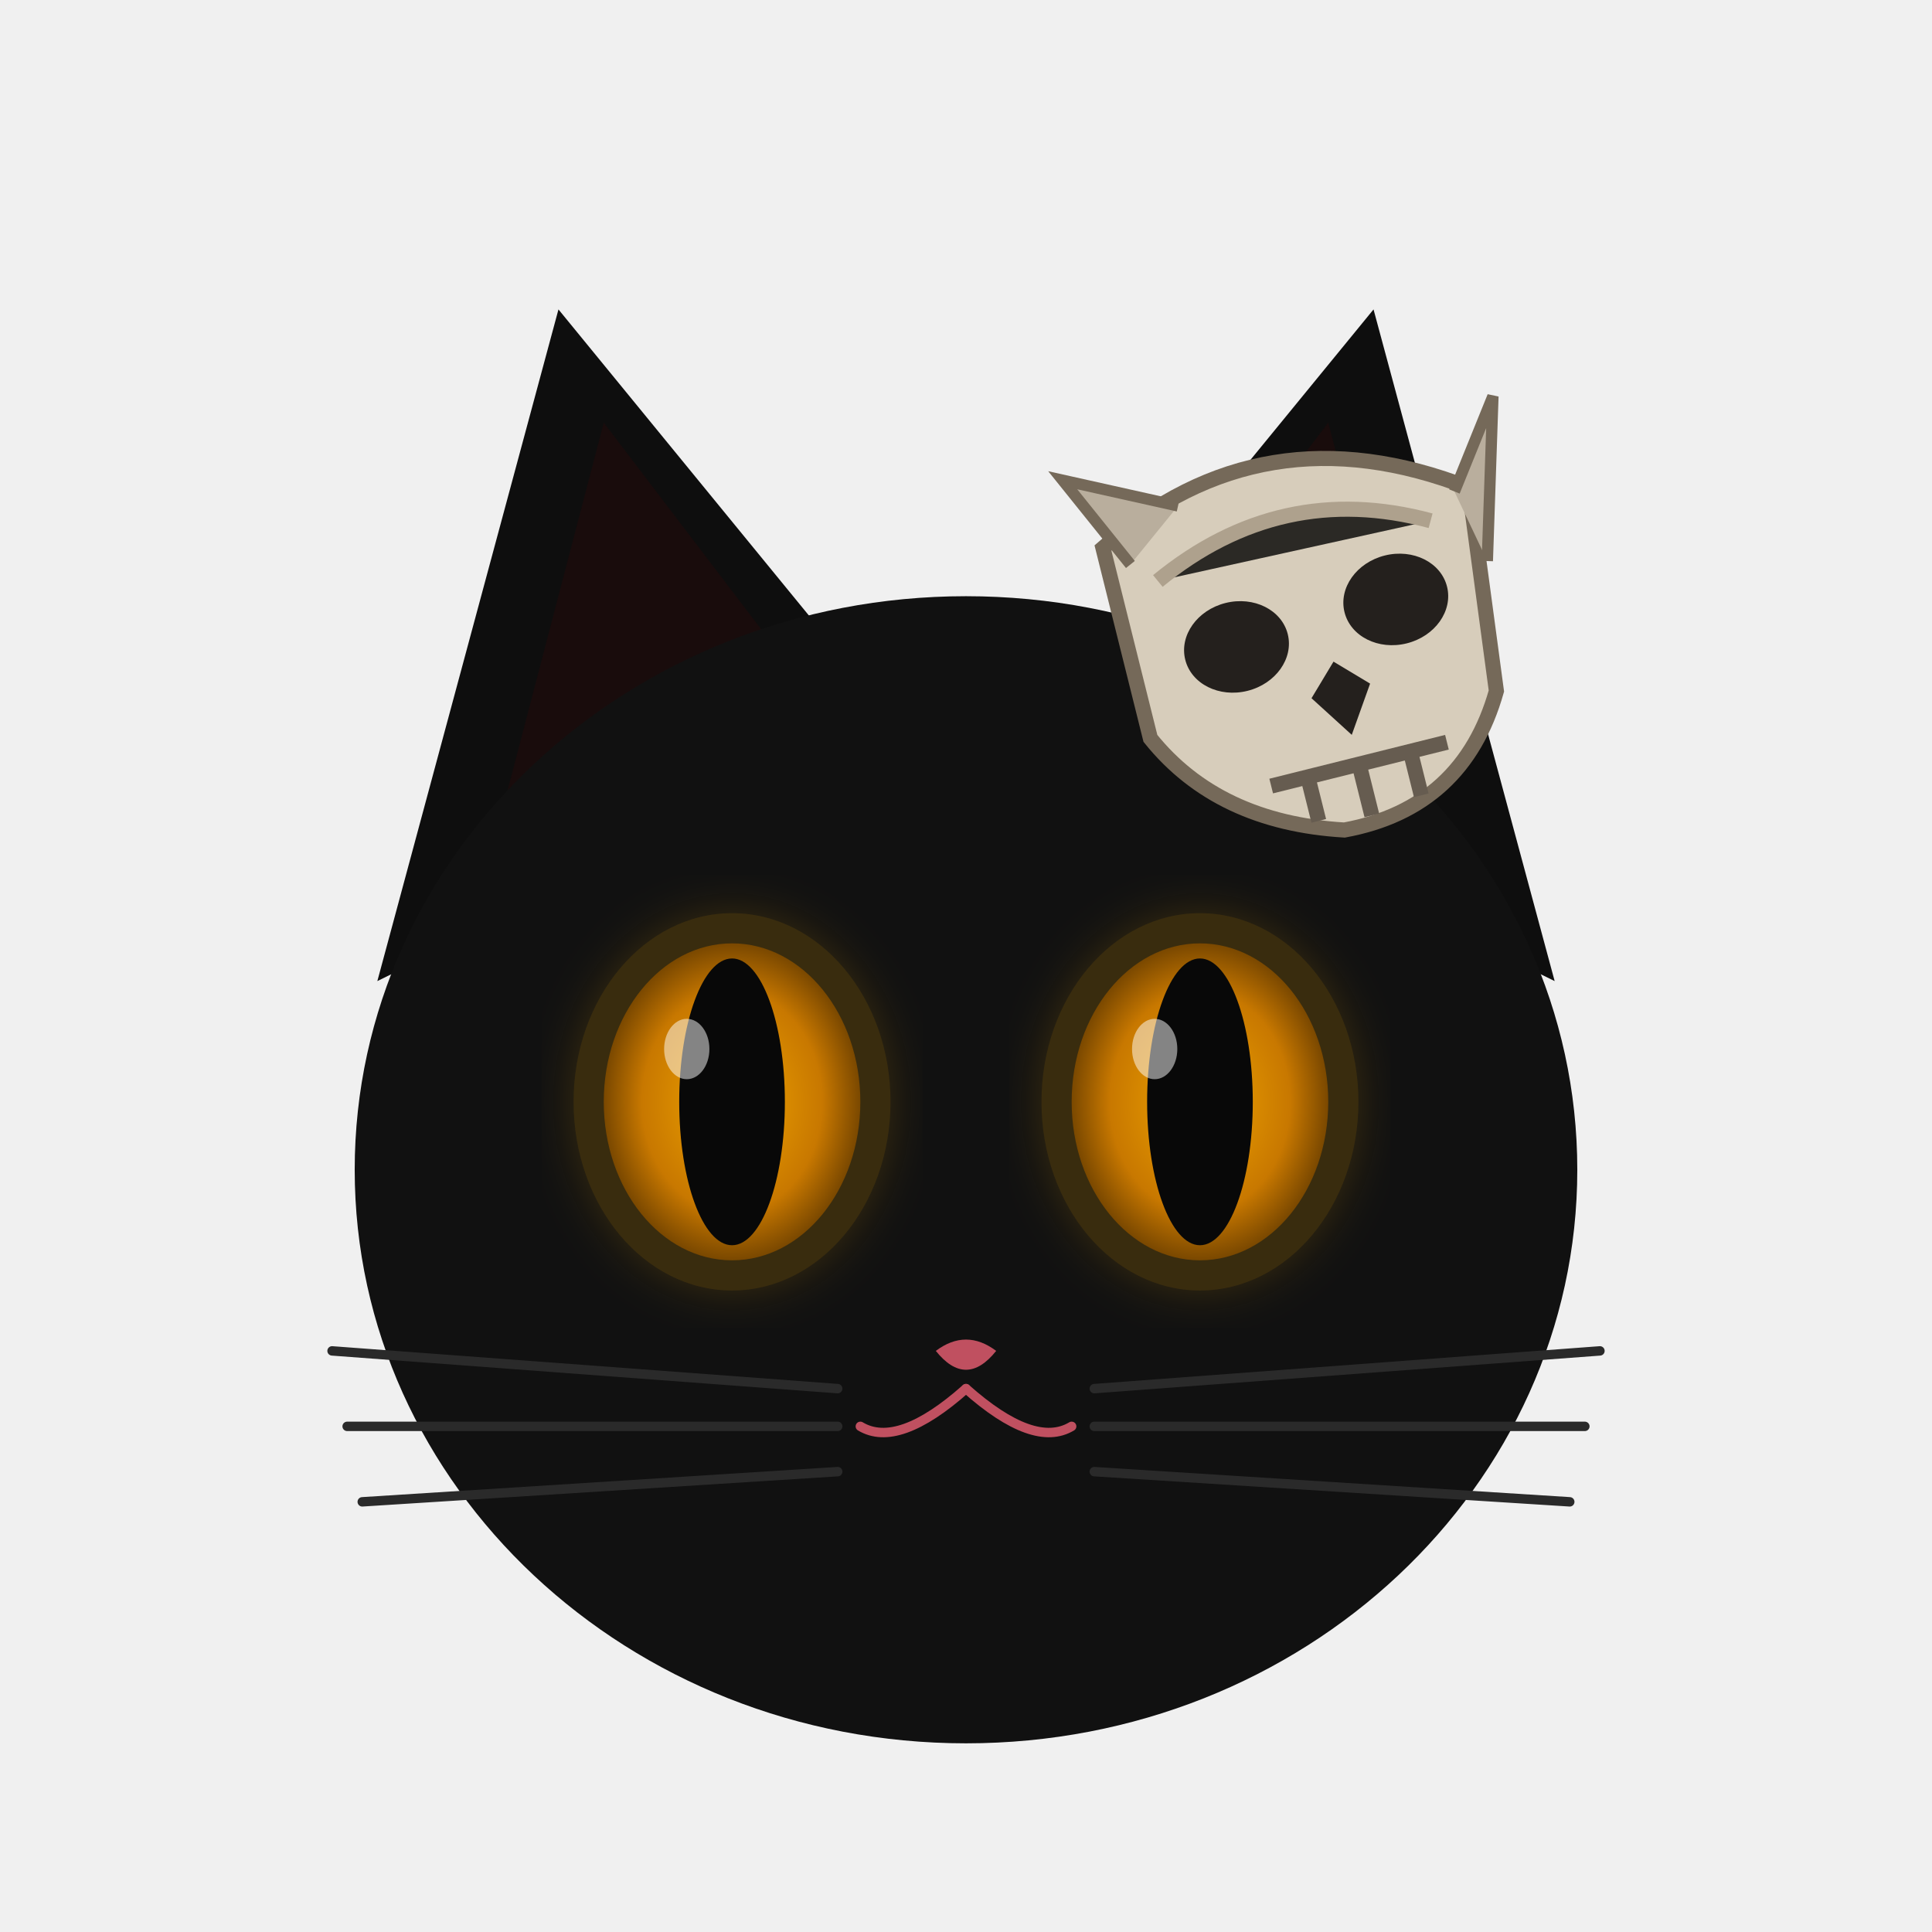
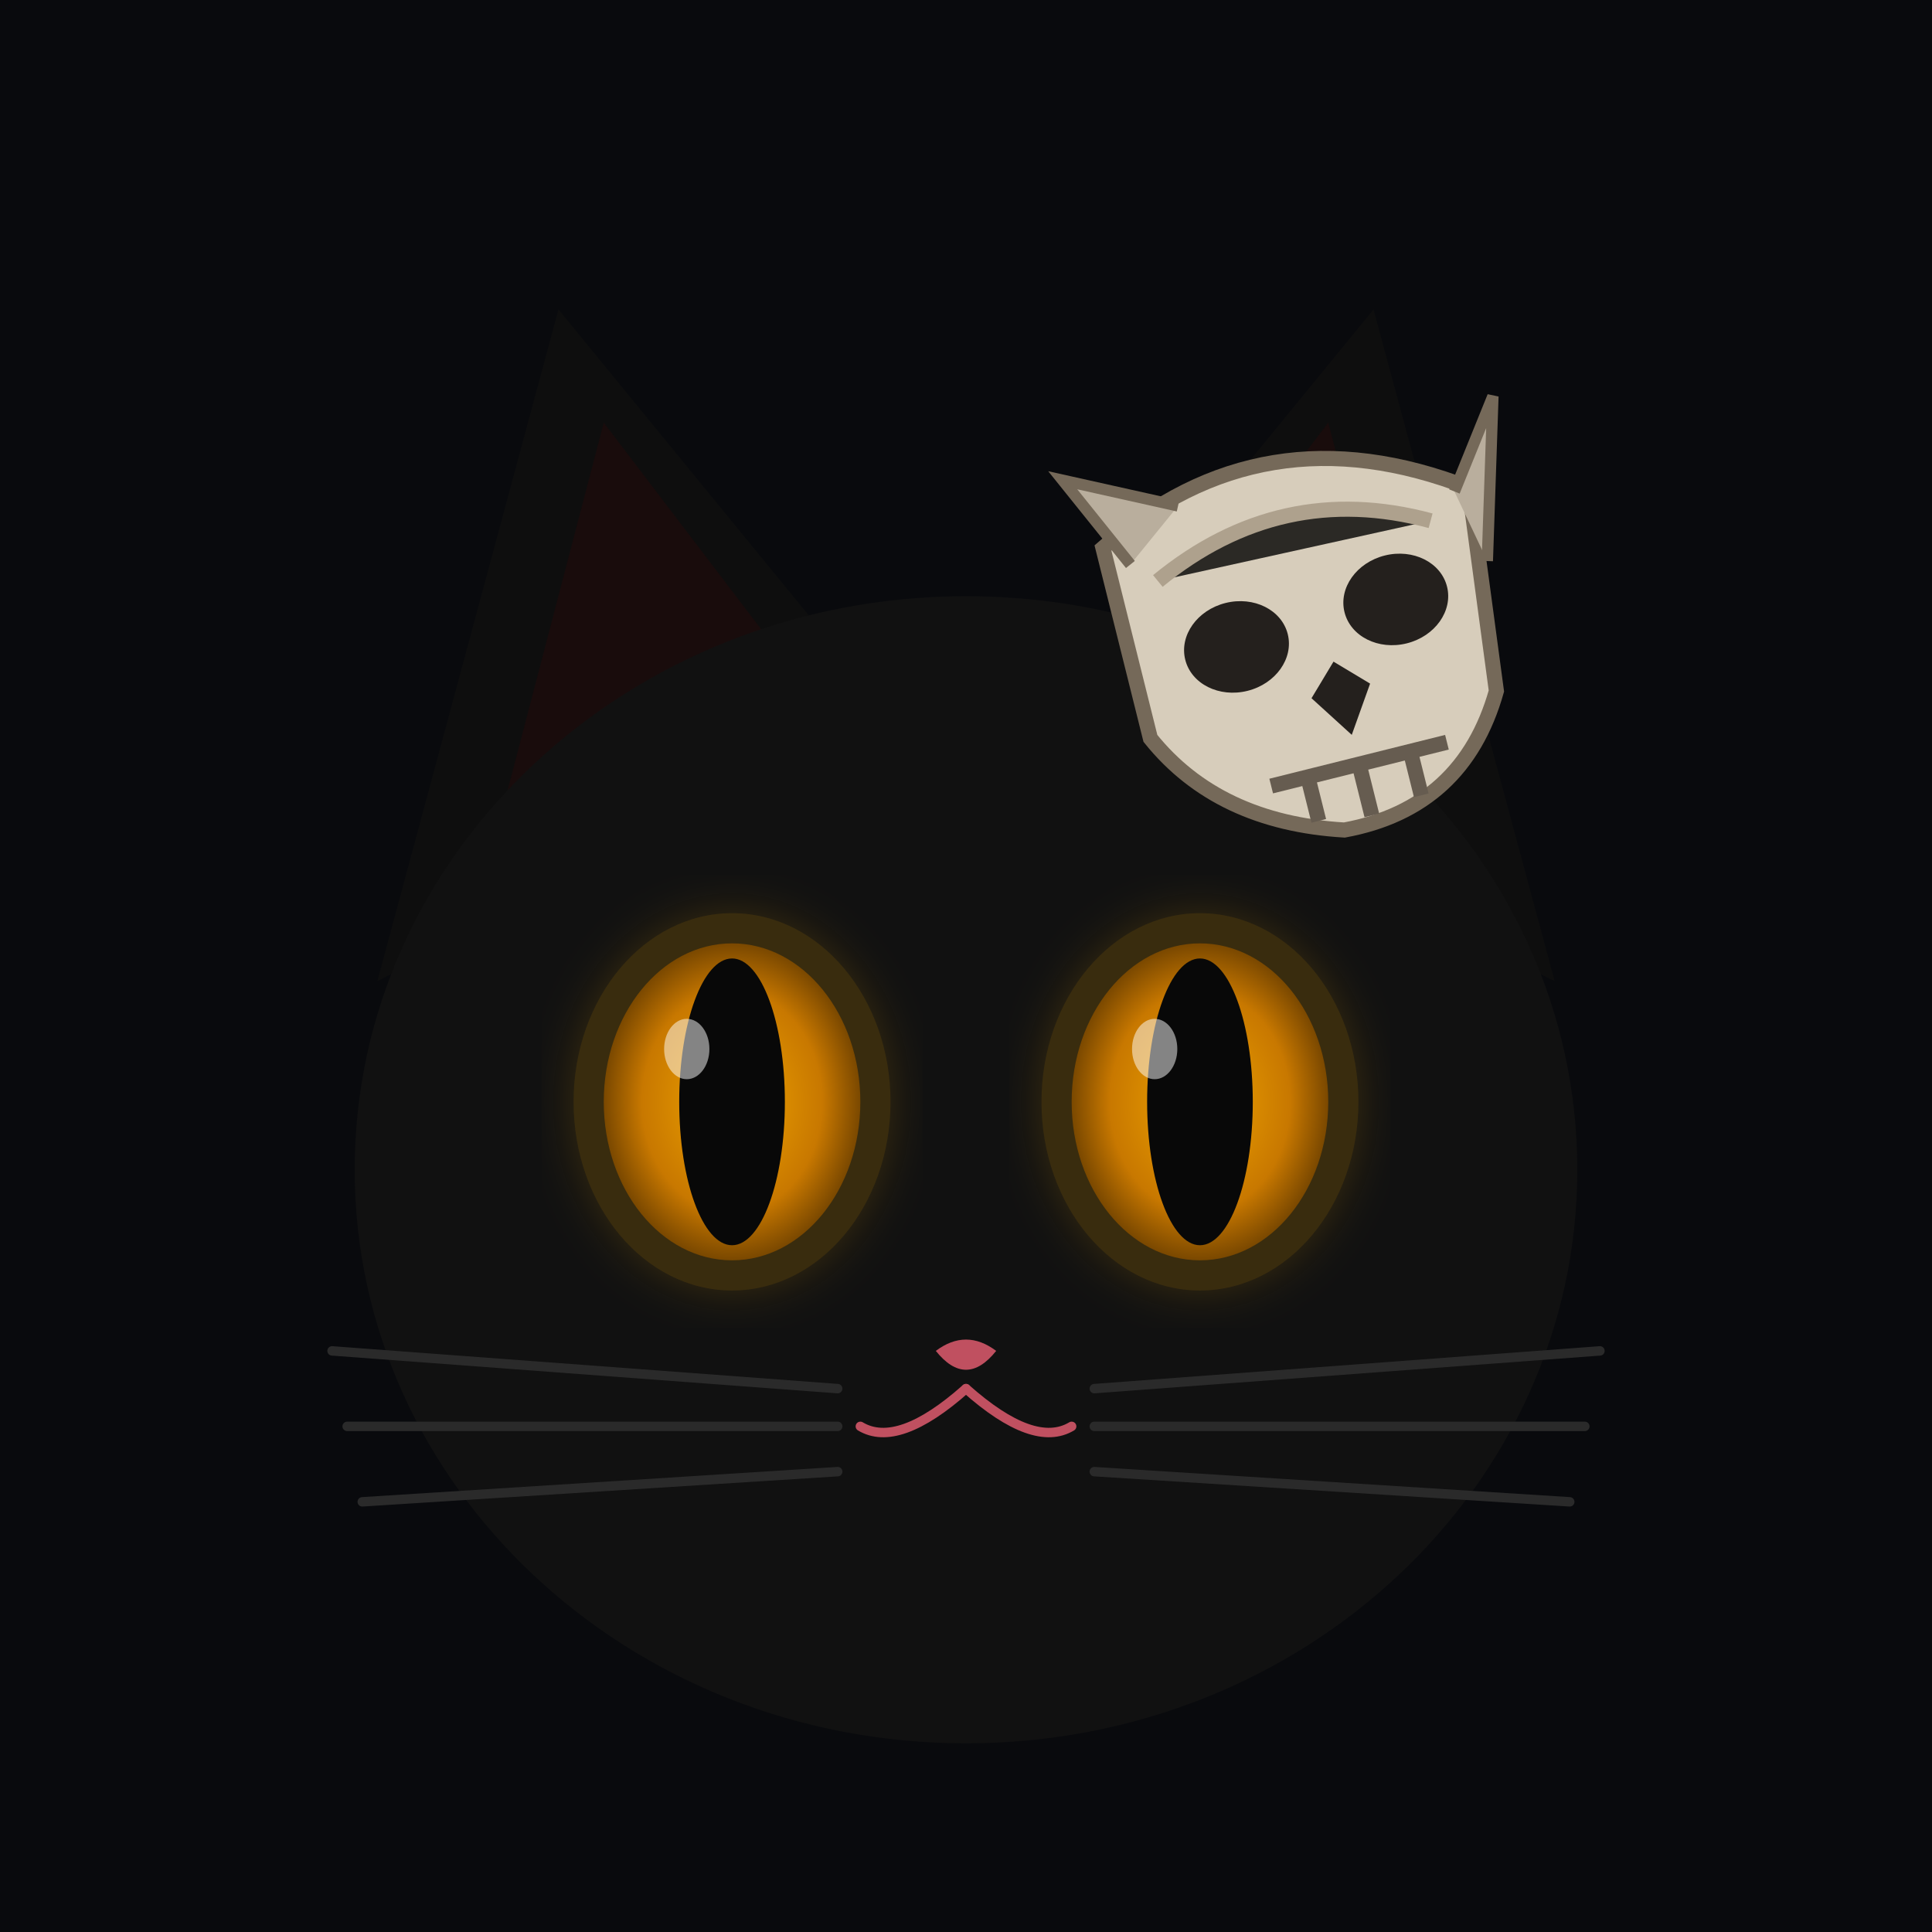
<svg xmlns="http://www.w3.org/2000/svg" viewBox="0 0 512 512" width="512" height="512">
  <defs>
    <radialGradient id="eyeGlow" cx="50%" cy="50%" r="50%">
      <stop offset="0%" stop-color="#f0a500" stop-opacity="1" />
      <stop offset="70%" stop-color="#c87800" stop-opacity="1" />
      <stop offset="100%" stop-color="#7a4800" stop-opacity="1" />
    </radialGradient>
    <filter id="glow">
      <feGaussianBlur stdDeviation="6" result="blur" />
      <feMerge>
        <feMergeNode in="blur" />
        <feMergeNode in="SourceGraphic" />
      </feMerge>
    </filter>
  </defs>
+   <rect width="512" height="512" fill="#090a0d" />
  <polygon points="100,260 148,82 238,192" fill="#0e0e0e" />
  <polygon points="412,260 364,82 274,192" fill="#0e0e0e" />
  <polygon points="126,242 160,112 224,196" fill="#1f0a0a" opacity="0.6" />
  <polygon points="386,242 352,112 288,196" fill="#1f0a0a" opacity="0.6" />
  <ellipse cx="256" cy="310" rx="162" ry="152" fill="#111111" />
  <g transform="rotate(-14 350 170)">
    <path d="M300 132 Q350 106 398 140 L392 194 Q376 222 344 220 Q312 210 300 184 Z" fill="#d7cdbb" stroke="#756959" stroke-width="4" />
    <path d="M312 144 Q350 126 386 146" stroke="#a49682" stroke-width="4" opacity=".8" />
    <ellipse cx="328" cy="166" rx="14" ry="12" fill="#24201d" />
    <ellipse cx="372" cy="164" rx="14" ry="12" fill="#24201d" />
    <path d="M344 184 L352 176 L360 184 L352 196 Z" fill="#24201d" />
    <path d="M328 204 H376 M338 202 V216 M352 202 V218 M366 202 V216" stroke="#665c50" stroke-width="4" />
    <path d="M306 138 L294 112 L322 126 M394 140 L410 118 L398 160" fill="#b9ae9d" stroke="#756959" stroke-width="3" />
  </g>
  <ellipse cx="194" cy="292" rx="42" ry="50" fill="#f0a500" opacity="0.18" filter="url(#glow)" />
  <ellipse cx="318" cy="292" rx="42" ry="50" fill="#f0a500" opacity="0.18" filter="url(#glow)" />
  <ellipse cx="194" cy="292" rx="34" ry="42" fill="url(#eyeGlow)" />
  <ellipse cx="194" cy="292" rx="14" ry="38" fill="#080808" />
  <ellipse cx="182" cy="278" rx="6" ry="8" fill="#fff" opacity="0.5" />
  <ellipse cx="318" cy="292" rx="34" ry="42" fill="url(#eyeGlow)" />
  <ellipse cx="318" cy="292" rx="14" ry="38" fill="#080808" />
  <ellipse cx="306" cy="278" rx="6" ry="8" fill="#fff" opacity="0.5" />
  <path d="M248 358 Q256 368 264 358 Q256 352 248 358Z" fill="#c05060" />
  <path d="M256 368 Q238 384 228 378" stroke="#c05060" stroke-width="2.5" fill="none" stroke-linecap="round" />
  <path d="M256 368 Q274 384 284 378" stroke="#c05060" stroke-width="2.5" fill="none" stroke-linecap="round" />
  <line x1="88" y1="358" x2="222" y2="368" stroke="#2a2a2a" stroke-width="2.5" stroke-linecap="round" />
  <line x1="92" y1="378" x2="222" y2="378" stroke="#2a2a2a" stroke-width="2.5" stroke-linecap="round" />
  <line x1="96" y1="398" x2="222" y2="390" stroke="#2a2a2a" stroke-width="2.5" stroke-linecap="round" />
  <line x1="424" y1="358" x2="290" y2="368" stroke="#2a2a2a" stroke-width="2.5" stroke-linecap="round" />
  <line x1="420" y1="378" x2="290" y2="378" stroke="#2a2a2a" stroke-width="2.5" stroke-linecap="round" />
  <line x1="416" y1="398" x2="290" y2="390" stroke="#2a2a2a" stroke-width="2.5" stroke-linecap="round" />
</svg>
